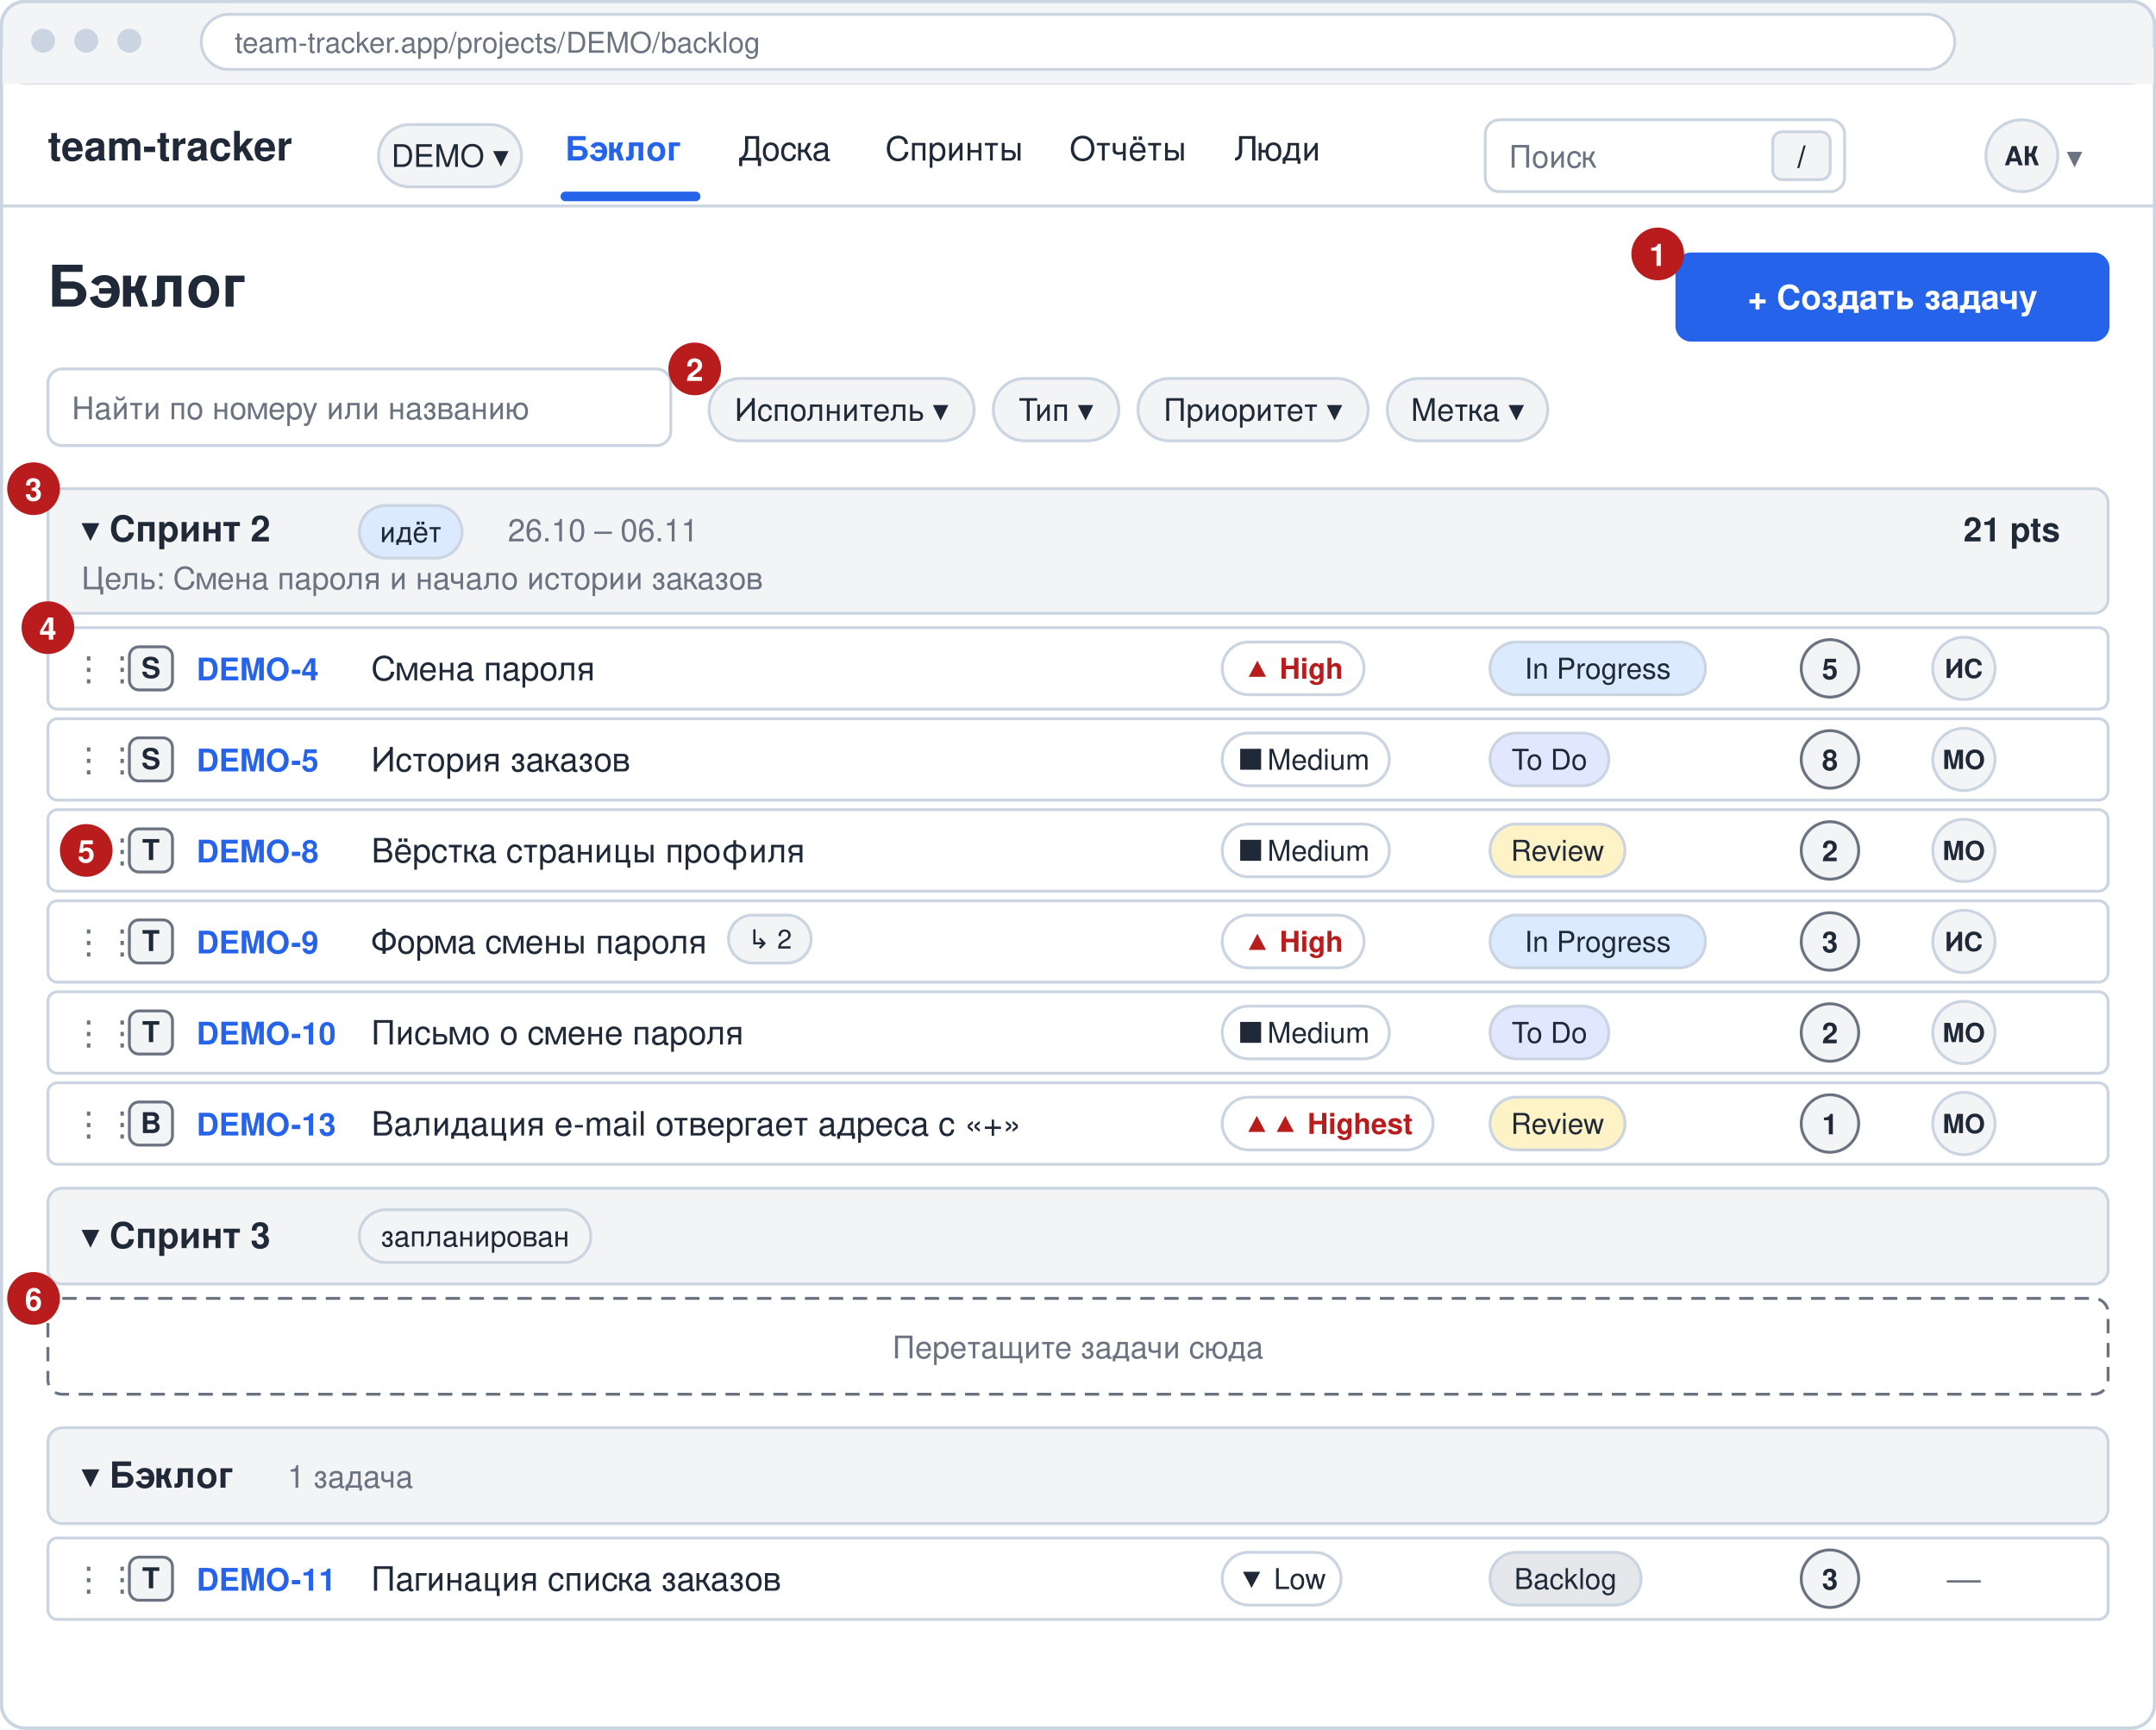
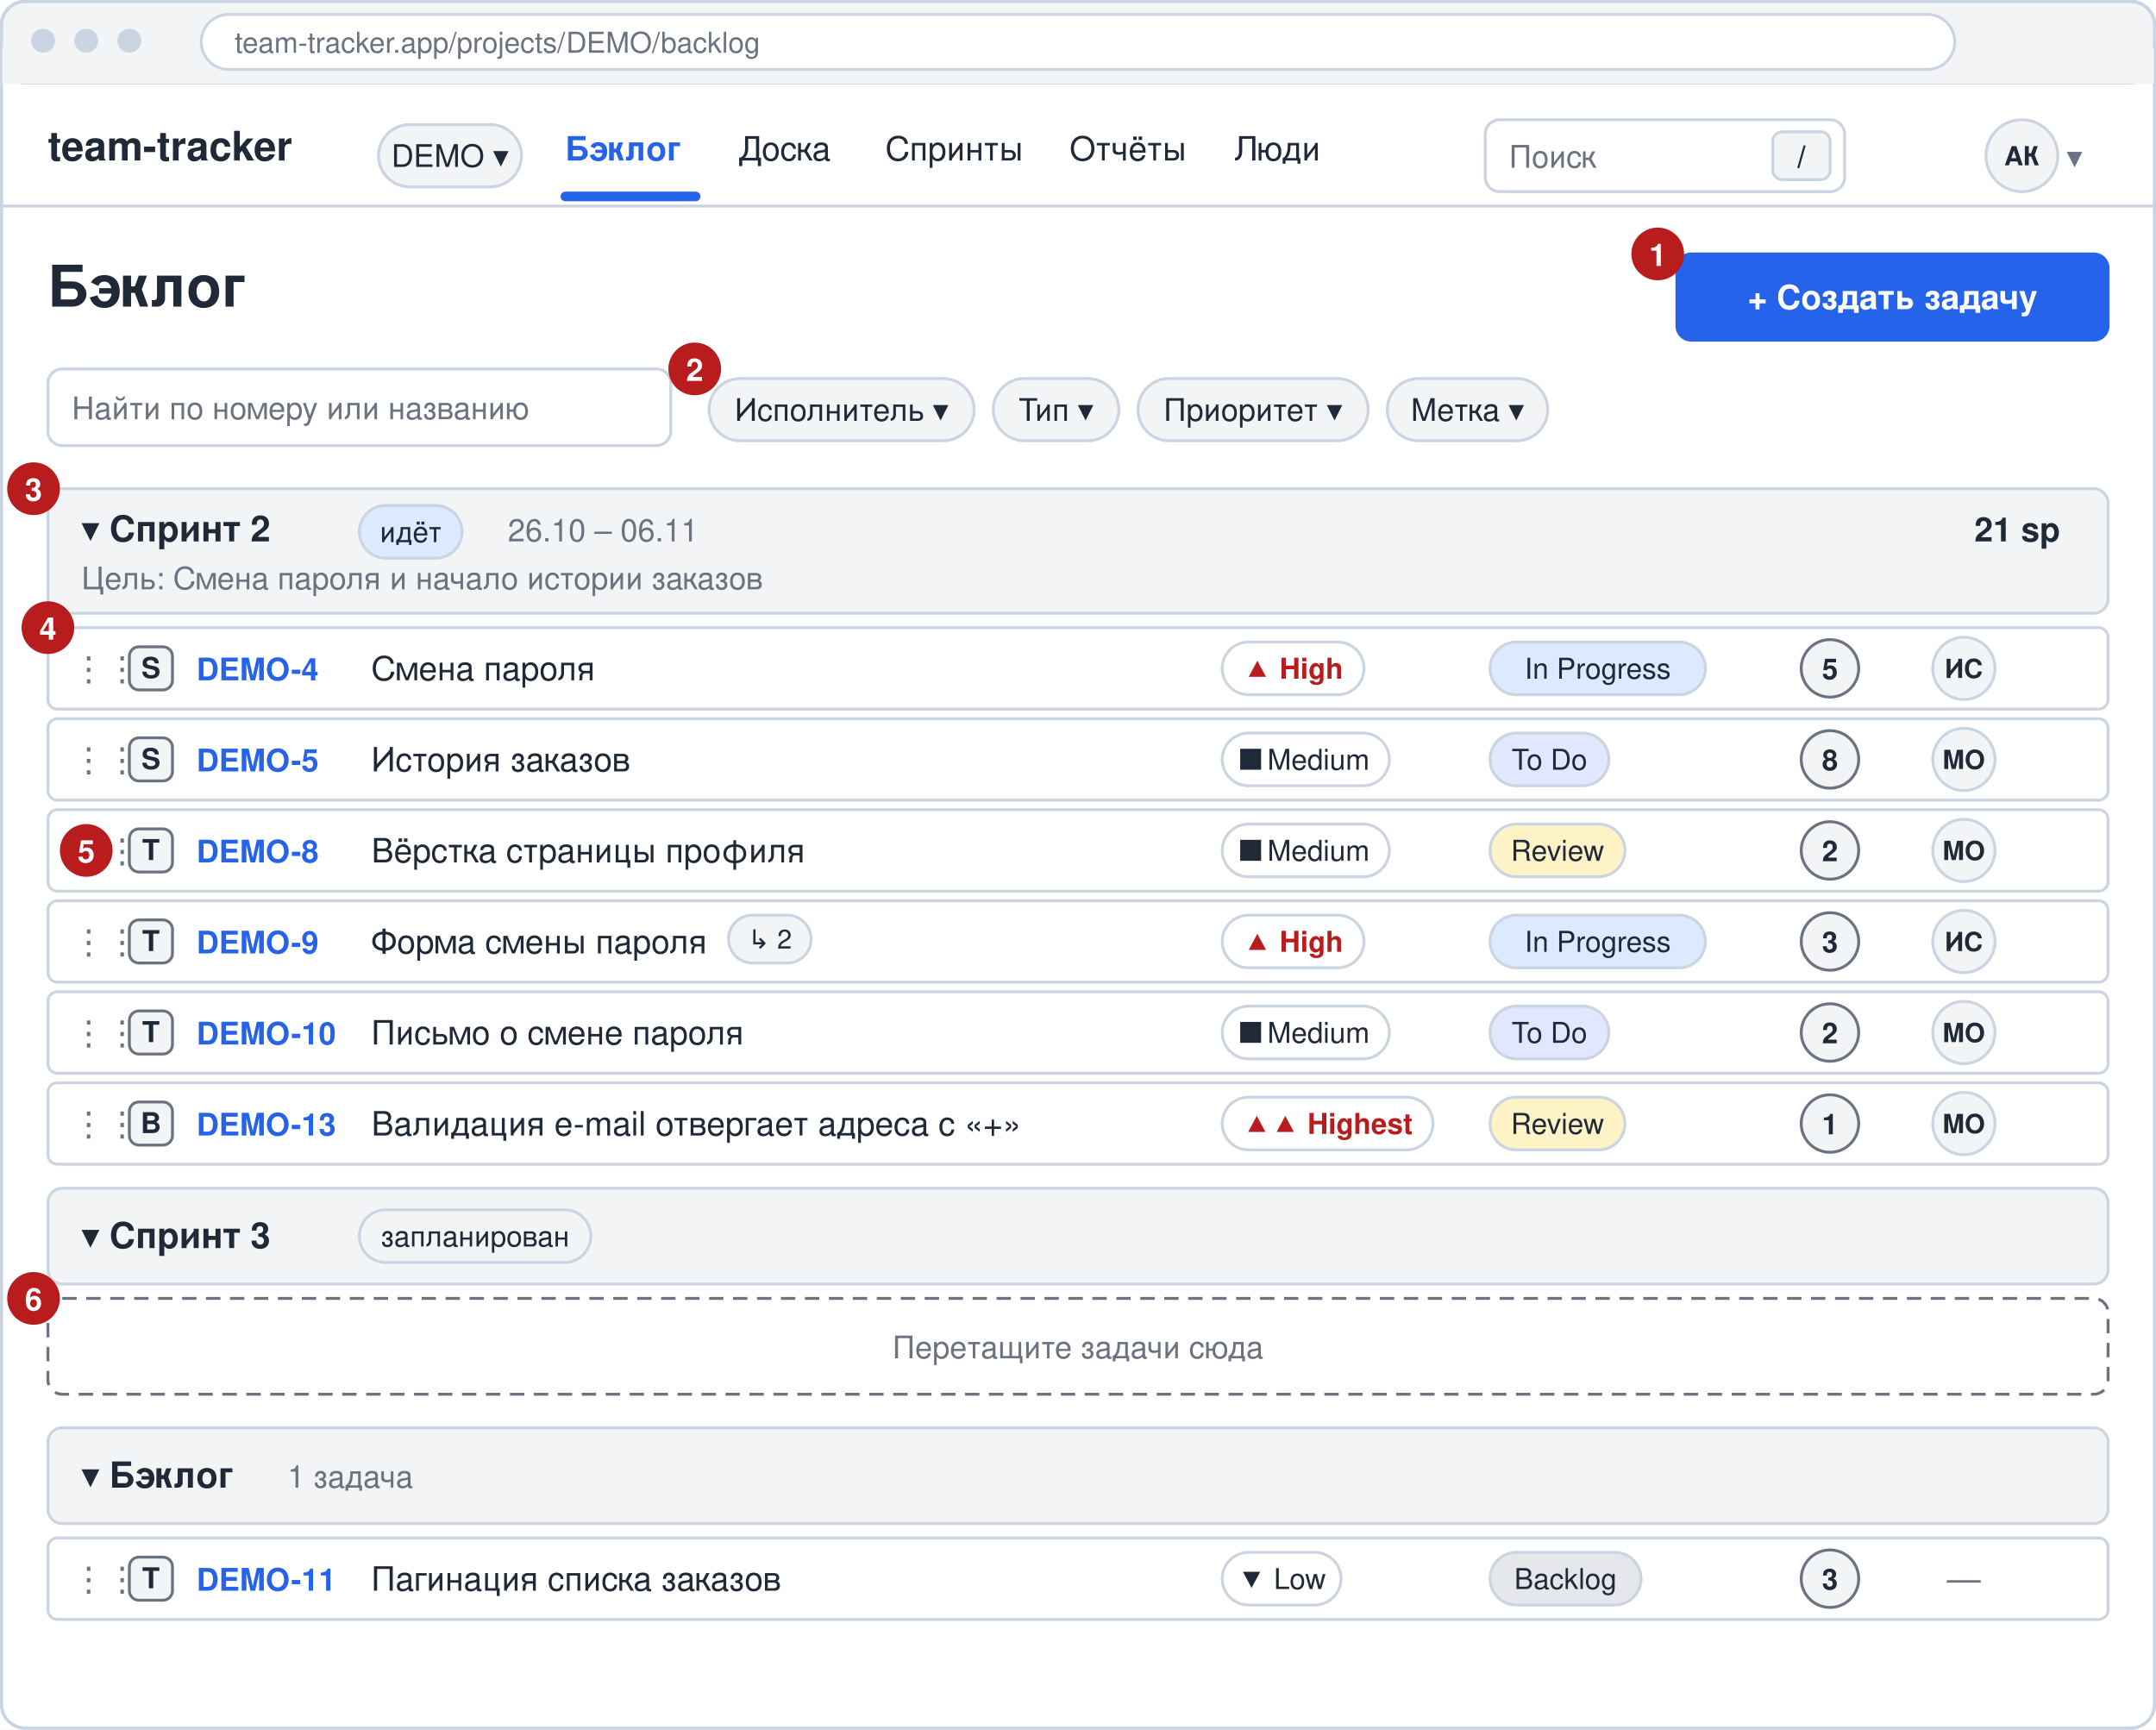
<svg xmlns="http://www.w3.org/2000/svg" width="900" height="722" viewBox="0 0 900 722" font-family="Helvetica, Arial, 'Segoe UI', 'DejaVu Sans', sans-serif" role="img" aria-label="Экран «Бэклог»">
  <rect width="900" height="722" fill="#ffffff" />
  <rect x="0.6" y="0.6" width="898.8" height="720.8" rx="10" fill="#ffffff" stroke="#cbd5e1" stroke-width="1.4" />
  <rect x="0.6" y="0.6" width="898.8" height="34" rx="10" fill="#f3f4f6" stroke="#cbd5e1" stroke-width="1.4" />
  <rect x="1" y="20" width="898" height="15" rx="0" fill="#f3f4f6" />
  <circle cx="18" cy="17" r="5" fill="#cbd5e1" />
  <circle cx="36" cy="17" r="5" fill="#cbd5e1" />
  <circle cx="54" cy="17" r="5" fill="#cbd5e1" />
  <rect x="84" y="6" width="732" height="23" rx="11.5" fill="#ffffff" stroke="#cbd5e1" stroke-width="1.2" />
  <text x="98" y="22" text-anchor="start" font-size="12" fill="#6b7280">team-tracker.app/projects/DEMO/backlog</text>
  <line x1="1" y1="86" x2="899" y2="86" stroke="#cbd5e1" stroke-width="1.2" />
  <text x="20" y="67" text-anchor="start" font-size="17" font-weight="bold" fill="#1f2937">team-tracker</text>
  <rect x="158" y="52" width="59.68" height="26" rx="13.0" fill="#f3f4f6" stroke="#cbd5e1" stroke-width="1.2" />
  <text x="187.84" y="69.68" text-anchor="middle" font-size="13" fill="#1f2937">DEMO ▾</text>
  <text x="236" y="67" text-anchor="start" font-size="14" font-weight="bold" fill="#2563eb">Бэклог</text>
  <rect x="234" y="80" width="58.4" height="4" rx="2" fill="#2563eb" />
  <text x="308.4" y="67" text-anchor="start" font-size="14" fill="#1f2937">Доска</text>
  <text x="369.6" y="67" text-anchor="start" font-size="14" fill="#1f2937">Спринты</text>
  <text x="446.48" y="67" text-anchor="start" font-size="14" fill="#1f2937">Отчёты</text>
  <text x="515.52" y="67" text-anchor="start" font-size="14" fill="#1f2937">Люди</text>
  <rect x="620" y="50" width="150" height="30" rx="6" fill="#ffffff" stroke="#cbd5e1" stroke-width="1.2" />
  <text x="630" y="70" text-anchor="start" font-size="13" fill="#6b7280">Поиск</text>
  <rect x="740" y="55" width="24" height="20" rx="4" fill="#f3f4f6" stroke="#cbd5e1" stroke-width="1.2" />
  <text x="752" y="70" text-anchor="middle" font-size="13" font-weight="bold" fill="#1f2937">/</text>
  <circle cx="844" cy="65" r="15" fill="#f3f4f6" stroke="#cbd5e1" stroke-width="1.2" />
  <text x="844" y="69" text-anchor="middle" font-size="11" font-weight="bold" fill="#1f2937">АК</text>
  <text x="866" y="70" text-anchor="middle" font-size="13" fill="#6b7280">▾</text>
  <text x="20" y="128" text-anchor="start" font-size="24" font-weight="bold" fill="#1f2937">Бэклог</text>
  <rect x="700" y="106" width="180" height="36" rx="6" fill="#2563eb" stroke="#2563eb" stroke-width="1.2" />
  <text x="790.0" y="129.04" text-anchor="middle" font-size="14" font-weight="bold" fill="#ffffff">+ Создать задачу</text>
  <circle cx="692" cy="106" r="11" fill="#b91c1c" />
  <text x="692" y="111" text-anchor="middle" font-size="13" font-weight="bold" fill="#ffffff">1</text>
  <rect x="20" y="154" width="260" height="32" rx="6" fill="#ffffff" stroke="#cbd5e1" stroke-width="1.2" />
  <text x="30" y="175" text-anchor="start" font-size="13" fill="#6b7280">Найти по номеру или названию</text>
  <rect x="296" y="158" width="110.64" height="26" rx="13.0" fill="#f3f4f6" stroke="#cbd5e1" stroke-width="1.2" />
  <text x="351.32" y="175.68" text-anchor="middle" font-size="13" fill="#1f2937">Исполнитель ▾</text>
  <rect x="414.64" y="158" width="52.4" height="26" rx="13.0" fill="#f3f4f6" stroke="#cbd5e1" stroke-width="1.2" />
  <text x="440.84" y="175.68" text-anchor="middle" font-size="13" fill="#1f2937">Тип ▾</text>
  <rect x="475.04" y="158" width="96.08" height="26" rx="13.0" fill="#f3f4f6" stroke="#cbd5e1" stroke-width="1.2" />
  <text x="523.08" y="175.68" text-anchor="middle" font-size="13" fill="#1f2937">Приоритет ▾</text>
  <rect x="579.12" y="158" width="66.96" height="26" rx="13.0" fill="#f3f4f6" stroke="#cbd5e1" stroke-width="1.2" />
  <text x="612.6" y="175.68" text-anchor="middle" font-size="13" fill="#1f2937">Метка ▾</text>
  <circle cx="290" cy="154" r="11" fill="#b91c1c" />
  <text x="290" y="159" text-anchor="middle" font-size="13" font-weight="bold" fill="#ffffff">2</text>
  <rect x="20" y="204" width="860" height="52" rx="6" fill="#f3f4f6" stroke="#cbd5e1" stroke-width="1.2" />
  <text x="34" y="226" text-anchor="start" font-size="15" font-weight="bold" fill="#1f2937">▾ Спринт 2</text>
  <rect x="150" y="211" width="42.88" height="22" rx="11.0" fill="#dbeafe" stroke="#cbd5e1" stroke-width="1.2" />
  <text x="171.44" y="226.32" text-anchor="middle" font-size="12" fill="#1f2937">идёт</text>
  <text x="212" y="226" text-anchor="start" font-size="13" fill="#6b7280">26.10 – 06.11</text>
  <text x="34" y="246" text-anchor="start" font-size="13" fill="#6b7280">Цель: Смена пароля и начало истории заказов</text>
-   <text x="860" y="226" text-anchor="end" font-size="14" font-weight="bold" fill="#1f2937">21 pts</text>
+   <text x="860" y="226" text-anchor="end" font-size="14" font-weight="bold" fill="#1f2937">21 sp</text>
  <circle cx="14" cy="204" r="11" fill="#b91c1c" />
  <text x="14" y="209" text-anchor="middle" font-size="13" font-weight="bold" fill="#ffffff">3</text>
  <rect x="20" y="262" width="860" height="34" rx="4" fill="#ffffff" stroke="#cbd5e1" stroke-width="1.2" />
  <text x="30" y="284" text-anchor="start" font-size="14" fill="#6b7280">⋮⋮</text>
  <rect x="54" y="270" width="18" height="18" rx="4" fill="#f3f4f6" stroke="#6b7280" stroke-width="1.2" />
  <text x="63.0" y="283" text-anchor="middle" font-size="12" font-weight="bold" fill="#1f2937">S</text>
  <text x="82" y="284" text-anchor="start" font-size="13" font-weight="bold" fill="#2563eb">DEMO-4</text>
  <text x="155" y="284" text-anchor="start" font-size="14" fill="#1f2937">Смена пароля</text>
  <rect x="510.2" y="268" width="59.2" height="22" rx="11.0" fill="#ffffff" stroke="#cbd5e1" stroke-width="1.2" />
  <text x="539.8" y="283.32" text-anchor="middle" font-size="12" font-weight="bold" fill="#b91c1c">▲ High</text>
  <rect x="622.0" y="268" width="89.92" height="22" rx="11.0" fill="#dbeafe" stroke="#cbd5e1" stroke-width="1.2" />
  <text x="666.96" y="283.32" text-anchor="middle" font-size="12" fill="#1f2937">In Progress</text>
  <circle cx="763.9" cy="279" r="12" fill="#f3f4f6" stroke="#6b7280" stroke-width="1.2" />
  <text x="763.9" y="283.5" text-anchor="middle" font-size="12" font-weight="bold" fill="#1f2937">5</text>
  <circle cx="819.8" cy="279" r="13" fill="#f3f4f6" stroke="#cbd5e1" stroke-width="1.2" />
  <text x="819.8" y="283" text-anchor="middle" font-size="11" font-weight="bold" fill="#1f2937">ИС</text>
  <rect x="20" y="300" width="860" height="34" rx="4" fill="#ffffff" stroke="#cbd5e1" stroke-width="1.2" />
  <text x="30" y="322" text-anchor="start" font-size="14" fill="#6b7280">⋮⋮</text>
  <rect x="54" y="308" width="18" height="18" rx="4" fill="#f3f4f6" stroke="#6b7280" stroke-width="1.2" />
  <text x="63.0" y="321" text-anchor="middle" font-size="12" font-weight="bold" fill="#1f2937">S</text>
  <text x="82" y="322" text-anchor="start" font-size="13" font-weight="bold" fill="#2563eb">DEMO-5</text>
  <text x="155" y="322" text-anchor="start" font-size="14" fill="#1f2937">История заказов</text>
  <rect x="510.2" y="306" width="69.76" height="22" rx="11.0" fill="#ffffff" stroke="#cbd5e1" stroke-width="1.2" />
  <text x="545.08" y="321.32" text-anchor="middle" font-size="12" fill="#1f2937">■ Medium</text>
  <rect x="622.0" y="306" width="49.6" height="22" rx="11.0" fill="#e0e7ff" stroke="#cbd5e1" stroke-width="1.2" />
  <text x="646.8" y="321.32" text-anchor="middle" font-size="12" fill="#1f2937">To Do</text>
  <circle cx="763.9" cy="317" r="12" fill="#f3f4f6" stroke="#6b7280" stroke-width="1.2" />
  <text x="763.9" y="321.5" text-anchor="middle" font-size="12" font-weight="bold" fill="#1f2937">8</text>
  <circle cx="819.8" cy="317" r="13" fill="#f3f4f6" stroke="#cbd5e1" stroke-width="1.2" />
  <text x="819.8" y="321" text-anchor="middle" font-size="11" font-weight="bold" fill="#1f2937">МО</text>
  <rect x="20" y="338" width="860" height="34" rx="4" fill="#ffffff" stroke="#cbd5e1" stroke-width="1.2" />
  <text x="30" y="360" text-anchor="start" font-size="14" fill="#6b7280">⋮⋮</text>
  <rect x="54" y="346" width="18" height="18" rx="4" fill="#f3f4f6" stroke="#6b7280" stroke-width="1.2" />
  <text x="63.0" y="359" text-anchor="middle" font-size="12" font-weight="bold" fill="#1f2937">T</text>
  <text x="82" y="360" text-anchor="start" font-size="13" font-weight="bold" fill="#2563eb">DEMO-8</text>
  <text x="155" y="360" text-anchor="start" font-size="14" fill="#1f2937">Вёрстка страницы профиля</text>
  <rect x="510.2" y="344" width="69.76" height="22" rx="11.0" fill="#ffffff" stroke="#cbd5e1" stroke-width="1.2" />
  <text x="545.08" y="359.32" text-anchor="middle" font-size="12" fill="#1f2937">■ Medium</text>
  <rect x="622.0" y="344" width="56.32" height="22" rx="11.0" fill="#fef3c7" stroke="#cbd5e1" stroke-width="1.2" />
  <text x="650.16" y="359.32" text-anchor="middle" font-size="12" fill="#1f2937">Review</text>
  <circle cx="763.9" cy="355" r="12" fill="#f3f4f6" stroke="#6b7280" stroke-width="1.2" />
  <text x="763.9" y="359.5" text-anchor="middle" font-size="12" font-weight="bold" fill="#1f2937">2</text>
  <circle cx="819.8" cy="355" r="13" fill="#f3f4f6" stroke="#cbd5e1" stroke-width="1.2" />
  <text x="819.8" y="359" text-anchor="middle" font-size="11" font-weight="bold" fill="#1f2937">МО</text>
  <rect x="20" y="376" width="860" height="34" rx="4" fill="#ffffff" stroke="#cbd5e1" stroke-width="1.2" />
  <text x="30" y="398" text-anchor="start" font-size="14" fill="#6b7280">⋮⋮</text>
  <rect x="54" y="384" width="18" height="18" rx="4" fill="#f3f4f6" stroke="#6b7280" stroke-width="1.2" />
  <text x="63.0" y="397" text-anchor="middle" font-size="12" font-weight="bold" fill="#1f2937">T</text>
  <text x="82" y="398" text-anchor="start" font-size="13" font-weight="bold" fill="#2563eb">DEMO-9</text>
  <text x="155" y="398" text-anchor="start" font-size="14" fill="#1f2937">Форма смены пароля</text>
  <rect x="304.12" y="382" width="34.48" height="20" rx="10.0" fill="#f3f4f6" stroke="#cbd5e1" stroke-width="1.2" />
  <text x="321.36" y="395.96" text-anchor="middle" font-size="11" fill="#1f2937">↳ 2</text>
  <rect x="510.2" y="382" width="59.2" height="22" rx="11.0" fill="#ffffff" stroke="#cbd5e1" stroke-width="1.2" />
  <text x="539.8" y="397.32" text-anchor="middle" font-size="12" font-weight="bold" fill="#b91c1c">▲ High</text>
  <rect x="622.0" y="382" width="89.92" height="22" rx="11.0" fill="#dbeafe" stroke="#cbd5e1" stroke-width="1.2" />
  <text x="666.96" y="397.32" text-anchor="middle" font-size="12" fill="#1f2937">In Progress</text>
  <circle cx="763.9" cy="393" r="12" fill="#f3f4f6" stroke="#6b7280" stroke-width="1.2" />
  <text x="763.9" y="397.5" text-anchor="middle" font-size="12" font-weight="bold" fill="#1f2937">3</text>
  <circle cx="819.8" cy="393" r="13" fill="#f3f4f6" stroke="#cbd5e1" stroke-width="1.2" />
  <text x="819.8" y="397" text-anchor="middle" font-size="11" font-weight="bold" fill="#1f2937">ИС</text>
  <rect x="20" y="414" width="860" height="34" rx="4" fill="#ffffff" stroke="#cbd5e1" stroke-width="1.2" />
  <text x="30" y="436" text-anchor="start" font-size="14" fill="#6b7280">⋮⋮</text>
  <rect x="54" y="422" width="18" height="18" rx="4" fill="#f3f4f6" stroke="#6b7280" stroke-width="1.2" />
  <text x="63.0" y="435" text-anchor="middle" font-size="12" font-weight="bold" fill="#1f2937">T</text>
  <text x="82" y="436" text-anchor="start" font-size="13" font-weight="bold" fill="#2563eb">DEMO-10</text>
  <text x="155" y="436" text-anchor="start" font-size="14" fill="#1f2937">Письмо о смене пароля</text>
  <rect x="510.2" y="420" width="69.76" height="22" rx="11.0" fill="#ffffff" stroke="#cbd5e1" stroke-width="1.2" />
  <text x="545.08" y="435.32" text-anchor="middle" font-size="12" fill="#1f2937">■ Medium</text>
  <rect x="622.0" y="420" width="49.6" height="22" rx="11.0" fill="#e0e7ff" stroke="#cbd5e1" stroke-width="1.2" />
  <text x="646.8" y="435.32" text-anchor="middle" font-size="12" fill="#1f2937">To Do</text>
  <circle cx="763.9" cy="431" r="12" fill="#f3f4f6" stroke="#6b7280" stroke-width="1.2" />
  <text x="763.9" y="435.5" text-anchor="middle" font-size="12" font-weight="bold" fill="#1f2937">2</text>
  <circle cx="819.8" cy="431" r="13" fill="#f3f4f6" stroke="#cbd5e1" stroke-width="1.2" />
  <text x="819.8" y="435" text-anchor="middle" font-size="11" font-weight="bold" fill="#1f2937">МО</text>
  <rect x="20" y="452" width="860" height="34" rx="4" fill="#ffffff" stroke="#cbd5e1" stroke-width="1.2" />
  <text x="30" y="474" text-anchor="start" font-size="14" fill="#6b7280">⋮⋮</text>
  <rect x="54" y="460" width="18" height="18" rx="4" fill="#f3f4f6" stroke="#6b7280" stroke-width="1.2" />
  <text x="63.0" y="473" text-anchor="middle" font-size="12" font-weight="bold" fill="#1f2937">B</text>
  <text x="82" y="474" text-anchor="start" font-size="13" font-weight="bold" fill="#2563eb">DEMO-13</text>
  <text x="155" y="474" text-anchor="start" font-size="14" fill="#1f2937">Валидация e-mail отвергает адреса с «+»</text>
  <rect x="510.2" y="458" width="88.0" height="22" rx="11.0" fill="#ffffff" stroke="#cbd5e1" stroke-width="1.2" />
  <text x="554.2" y="473.32" text-anchor="middle" font-size="12" font-weight="bold" fill="#b91c1c">▲▲ Highest</text>
  <rect x="622.0" y="458" width="56.32" height="22" rx="11.0" fill="#fef3c7" stroke="#cbd5e1" stroke-width="1.2" />
  <text x="650.16" y="473.32" text-anchor="middle" font-size="12" fill="#1f2937">Review</text>
  <circle cx="763.9" cy="469" r="12" fill="#f3f4f6" stroke="#6b7280" stroke-width="1.2" />
  <text x="763.9" y="473.5" text-anchor="middle" font-size="12" font-weight="bold" fill="#1f2937">1</text>
  <circle cx="819.8" cy="469" r="13" fill="#f3f4f6" stroke="#cbd5e1" stroke-width="1.2" />
  <text x="819.8" y="473" text-anchor="middle" font-size="11" font-weight="bold" fill="#1f2937">МО</text>
  <circle cx="20" cy="262" r="11" fill="#b91c1c" />
  <text x="20" y="267" text-anchor="middle" font-size="13" font-weight="bold" fill="#ffffff">4</text>
  <circle cx="36" cy="355" r="11" fill="#b91c1c" />
  <text x="36" y="360" text-anchor="middle" font-size="13" font-weight="bold" fill="#ffffff">5</text>
  <rect x="20" y="496" width="860" height="40" rx="6" fill="#f3f4f6" stroke="#cbd5e1" stroke-width="1.2" />
  <text x="34" y="521" text-anchor="start" font-size="15" font-weight="bold" fill="#1f2937">▾ Спринт 3</text>
  <rect x="150" y="505" width="96.64" height="22" rx="11.0" fill="#f3f4f6" stroke="#cbd5e1" stroke-width="1.2" />
  <text x="198.32" y="520.32" text-anchor="middle" font-size="12" fill="#1f2937">запланирован</text>
  <rect x="20" y="542" width="860" height="40" rx="6" fill="#ffffff" stroke="#6b7280" stroke-width="1.2" stroke-dasharray="6 4" />
  <text x="450" y="567" text-anchor="middle" font-size="13" fill="#6b7280">Перетащите задачи сюда</text>
  <circle cx="14" cy="542" r="11" fill="#b91c1c" />
  <text x="14" y="547" text-anchor="middle" font-size="13" font-weight="bold" fill="#ffffff">6</text>
  <rect x="20" y="596" width="860" height="40" rx="6" fill="#f3f4f6" stroke="#cbd5e1" stroke-width="1.2" />
  <text x="34" y="621" text-anchor="start" font-size="15" font-weight="bold" fill="#1f2937">▾ Бэклог</text>
  <text x="120" y="621" text-anchor="start" font-size="13" fill="#6b7280">1 задача</text>
  <rect x="20" y="642" width="860" height="34" rx="4" fill="#ffffff" stroke="#cbd5e1" stroke-width="1.2" />
  <text x="30" y="664" text-anchor="start" font-size="14" fill="#6b7280">⋮⋮</text>
  <rect x="54" y="650" width="18" height="18" rx="4" fill="#f3f4f6" stroke="#6b7280" stroke-width="1.2" />
  <text x="63.0" y="663" text-anchor="middle" font-size="12" font-weight="bold" fill="#1f2937">T</text>
  <text x="82" y="664" text-anchor="start" font-size="13" font-weight="bold" fill="#2563eb">DEMO-11</text>
  <text x="155" y="664" text-anchor="start" font-size="14" fill="#1f2937">Пагинация списка заказов</text>
  <rect x="510.2" y="648" width="49.6" height="22" rx="11.0" fill="#ffffff" stroke="#cbd5e1" stroke-width="1.2" />
  <text x="535" y="663.32" text-anchor="middle" font-size="12" fill="#1f2937">▼ Low</text>
  <rect x="622.0" y="648" width="63.04" height="22" rx="11.0" fill="#e5e7eb" stroke="#cbd5e1" stroke-width="1.2" />
  <text x="653.52" y="663.32" text-anchor="middle" font-size="12" fill="#1f2937">Backlog</text>
  <circle cx="763.9" cy="659" r="12" fill="#f3f4f6" stroke="#6b7280" stroke-width="1.2" />
  <text x="763.9" y="663.5" text-anchor="middle" font-size="12" font-weight="bold" fill="#1f2937">3</text>
  <text x="819.8" y="664" text-anchor="middle" font-size="14" fill="#6b7280">—</text>
</svg>
